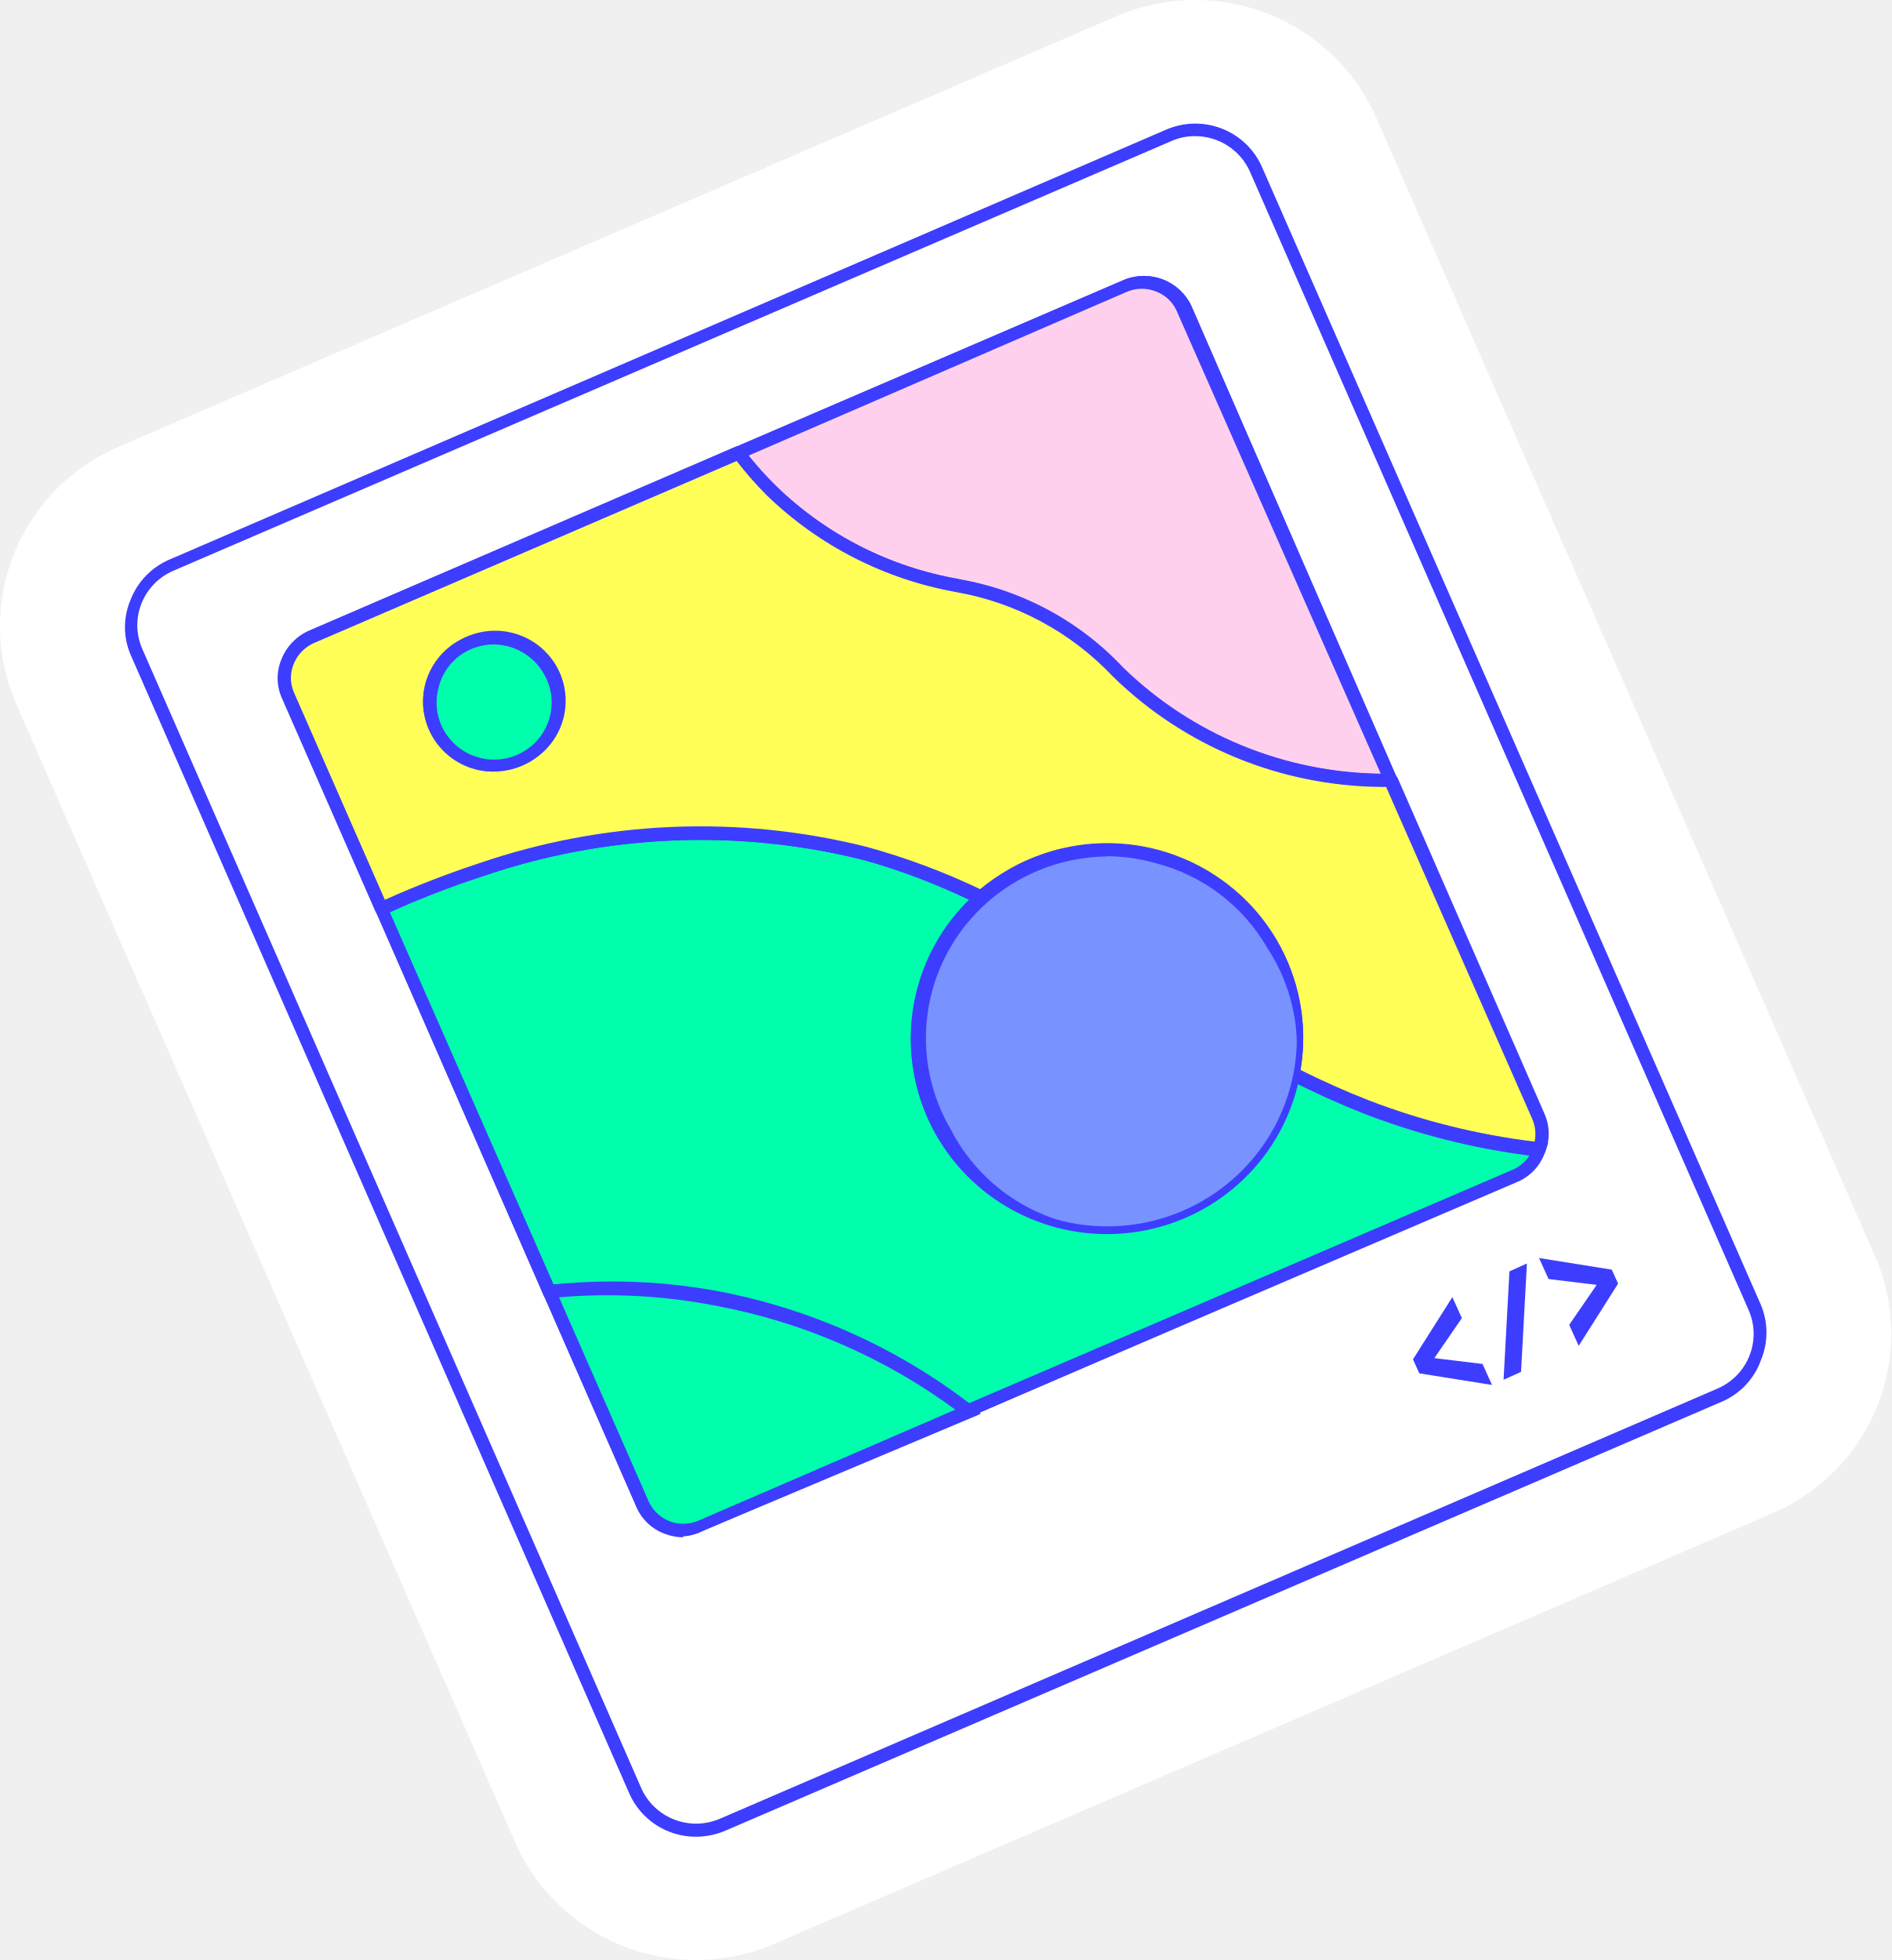
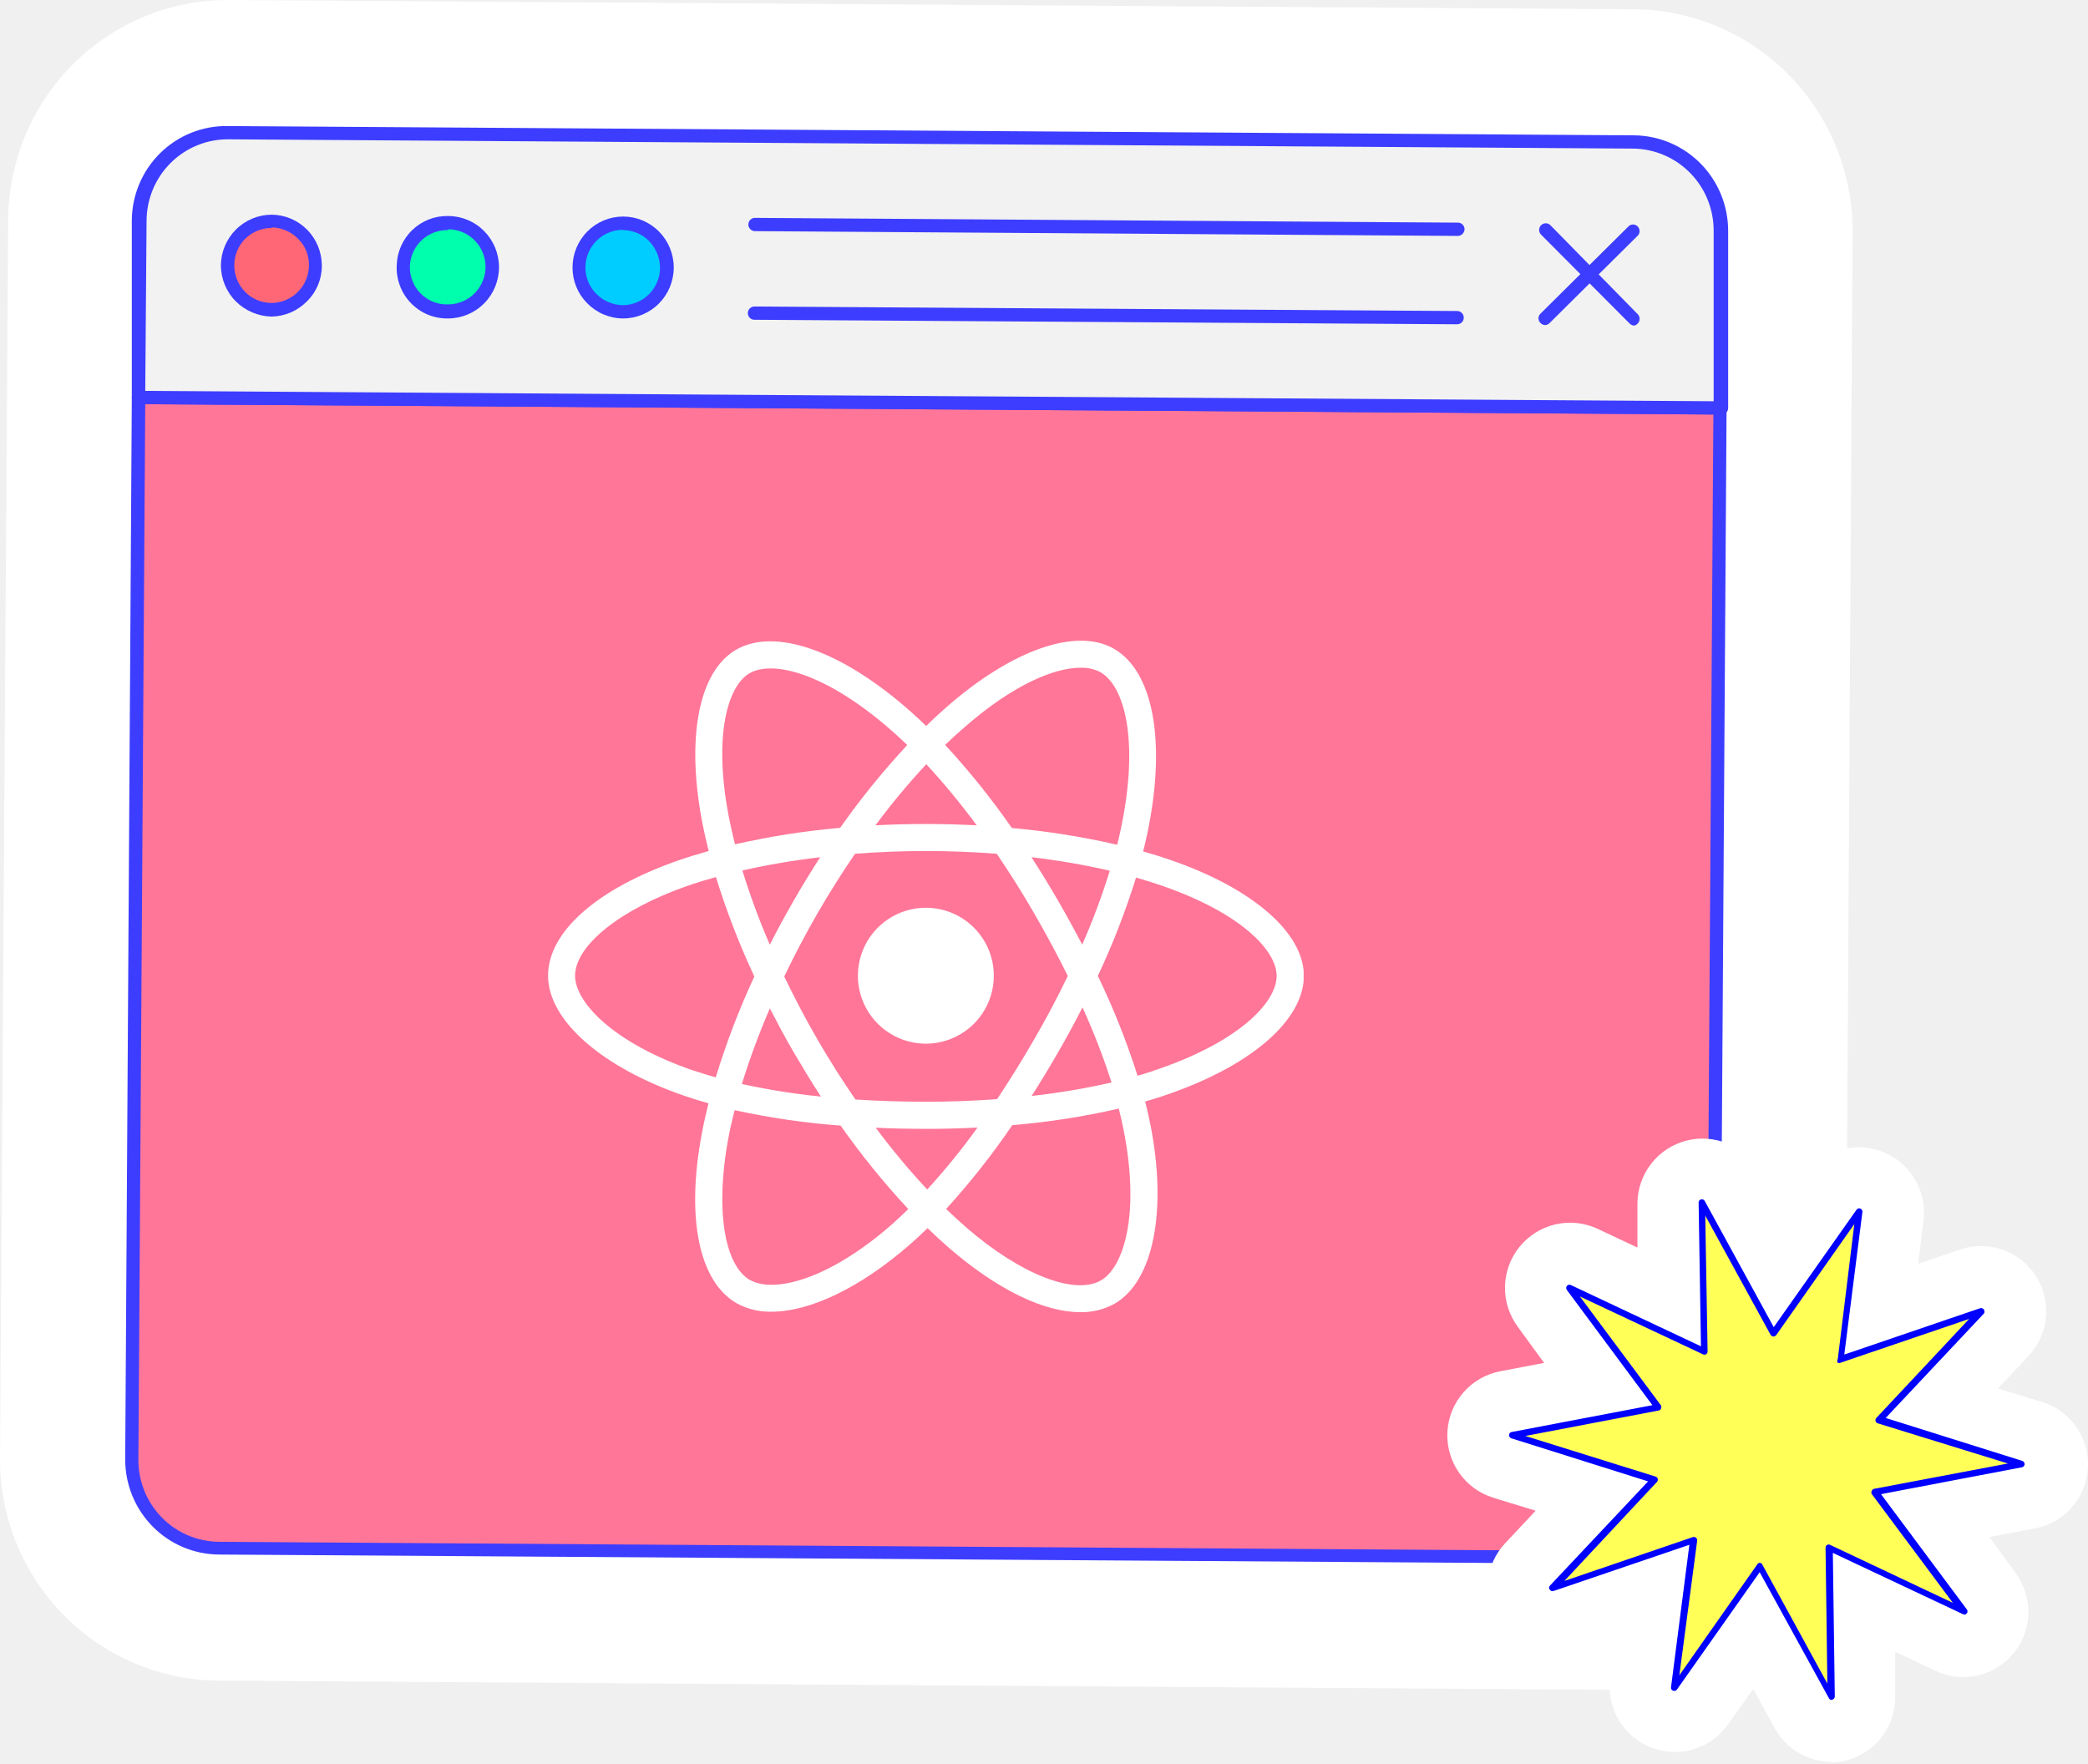
- <svg xmlns="http://www.w3.org/2000/svg" width="658" height="682" viewBox="0 0 658 682" fill="none">
-   <path d="M610.551 454.929L436.744 58.929C434.306 53.351 429.734 48.962 424.035 46.727C418.335 44.492 411.974 44.594 406.351 47.011L59.376 196.798C53.769 199.236 49.361 203.774 47.111 209.422C44.862 215.07 44.952 221.372 47.364 226.954L220.988 622.954C223.446 628.516 228.019 632.89 233.711 635.122C239.404 637.354 245.755 637.264 251.381 634.872L598.63 485.175C604.243 482.721 608.647 478.161 610.881 472.493C613.115 466.825 612.996 460.51 610.551 454.929ZM536.296 392.902C536.296 392.45 536.296 391.999 536.296 391.548C536.296 391.096 536.205 392.45 536.296 392.902ZM490.797 286.544L484.245 271.556L412.266 107.233L490.797 286.544ZM108.605 221.717L242.646 163.933L108.605 221.717C107.655 222.155 106.742 222.669 105.875 223.252C106.596 222.688 107.357 222.175 108.15 221.717H108.605ZM132.811 315.977L135.814 322.658L100.234 241.4L132.811 315.977ZM341.469 488.787L527.742 408.612C528.727 408.244 529.649 407.727 530.472 407.077C529.649 407.727 528.727 408.244 527.742 408.612L341.469 488.787ZM530.563 406.264C531.203 405.828 531.784 405.312 532.292 404.73C531.784 405.312 531.203 405.828 530.563 406.264ZM535.477 399.673C535.181 400.383 534.847 401.076 534.476 401.75C534.836 401.194 535.17 400.621 535.477 400.035V399.673ZM534.203 402.292C533.77 402.961 533.283 403.595 532.747 404.188C533.268 403.711 533.755 403.198 534.203 402.653V402.292ZM536.296 395.791C536.341 395.22 536.341 394.647 536.296 394.076C536.362 394.766 536.362 395.462 536.296 396.152V395.791ZM535.75 398.68C535.802 398.079 535.802 397.475 535.75 396.875C535.825 397.595 535.825 398.321 535.75 399.041V398.68Z" fill="white" />
-   <path d="M242.279 682C228.887 681.999 215.787 678.12 204.585 670.839C193.383 663.557 184.567 653.19 179.217 641.01L5.684 245.01C-1.568 228.451 -1.893 209.713 4.78 192.916C11.452 176.12 24.576 162.641 41.264 155.445L388.422 5.658C405.112 -1.546 424.002 -1.884 440.944 4.718C457.885 11.32 471.494 24.322 478.783 40.87L652.316 436.96C659.568 453.519 659.893 472.257 653.221 489.054C646.548 505.85 633.424 519.329 616.736 526.525L269.487 676.312C260.904 680.031 251.645 681.966 242.279 682V682ZM156.65 363.015L253.745 584.67L559.953 452.58L556.131 443.551C552.834 445.902 549.296 447.899 545.575 449.51V449.51L359.575 530.227C354.096 532.593 348.201 533.865 342.227 533.97C336.252 534.075 330.316 533.011 324.755 530.84C319.195 528.668 314.121 525.431 309.821 521.314C305.522 517.197 302.082 512.279 299.699 506.843C297.314 501.407 296.033 495.558 295.927 489.63C295.821 483.702 296.893 477.812 299.081 472.295C301.27 466.778 304.532 461.743 308.682 457.478C312.832 453.212 317.788 449.799 323.267 447.434L494.343 373.579C498.573 363.919 506.073 356.03 515.546 351.278L505.809 329.067C494.934 332.923 482.987 332.531 472.392 327.97C461.797 323.41 453.346 315.023 448.753 304.509L370.131 125.289C368.484 121.481 367.352 117.474 366.764 113.371L284.866 148.673C288.752 159.464 288.357 171.317 283.761 181.829C279.164 192.342 270.711 200.726 260.114 205.283L153.92 251.24L174.576 297.918L177.488 304.599C182.183 315.136 182.64 327.055 178.766 337.915C174.892 348.775 166.98 357.755 156.65 363.015V363.015Z" fill="white" />
-   <path d="M406.624 47.012L59.376 196.798C53.769 199.237 49.361 203.774 47.111 209.422C44.862 215.07 44.952 221.372 47.364 226.954L220.988 622.954C223.446 628.516 228.019 632.89 233.711 635.122C239.404 637.354 245.755 637.264 251.381 634.872L598.63 485.176C604.243 482.721 608.647 478.161 610.881 472.493C613.115 466.825 612.996 460.511 610.551 454.929L436.744 58.93C434.305 53.419 429.779 49.08 424.144 46.851C418.509 44.621 412.216 44.679 406.624 47.012V47.012ZM535.204 388.659C536.849 392.291 536.988 396.419 535.592 400.152C534.196 403.885 531.377 406.923 527.742 408.612L243.647 531.041C241.801 531.832 239.815 532.254 237.805 532.283C235.794 532.312 233.798 531.946 231.93 531.208C230.062 530.47 228.359 529.374 226.918 527.982C225.478 526.59 224.329 524.93 223.536 523.096L100.052 241.761C98.433 238.061 98.356 233.874 99.84 230.118C101.324 226.362 104.246 223.341 107.968 221.717L391.7 99.288C395.43 97.682 399.65 97.606 403.435 99.078C407.221 100.55 410.265 103.45 411.902 107.143L535.204 388.659Z" fill="white" />
-   <path d="M242.191 639.115C237.238 639.127 232.39 637.697 228.249 635C224.108 632.304 220.856 628.461 218.896 623.947L45.453 227.857C44.149 224.816 43.477 221.546 43.477 218.241C43.477 214.937 44.149 211.667 45.453 208.626C46.655 205.537 48.464 202.716 50.777 200.329C53.089 197.941 55.858 196.035 58.921 194.722L405.715 45.116C408.772 43.787 412.065 43.072 415.402 43.011C418.739 42.951 422.056 43.546 425.16 44.763C428.264 45.98 431.095 47.794 433.49 50.102C435.884 52.409 437.795 55.164 439.111 58.207L612.644 454.027C613.926 457.089 614.586 460.372 614.586 463.687C614.586 467.003 613.926 470.286 612.644 473.348C611.525 476.459 609.788 479.316 607.538 481.751C605.287 484.185 602.568 486.148 599.541 487.523L252.292 637.039C249.096 638.383 245.663 639.089 242.191 639.115ZM415.816 47.373C412.964 47.358 410.142 47.943 407.535 49.088V49.088L60.286 198.604C55.243 200.786 51.274 204.858 49.245 209.933C47.217 215.007 47.293 220.671 49.457 225.69L223.082 622.141C225.281 627.145 229.385 631.083 234.5 633.096C239.614 635.109 245.323 635.033 250.381 632.885L597.721 483.099C602.732 480.882 606.664 476.801 608.673 471.735C610.681 466.669 610.604 461.023 608.458 456.013L434.925 59.833C433.311 56.134 430.642 52.984 427.247 50.77C423.851 48.556 419.878 47.376 415.816 47.373ZM237.641 534.924C235.428 534.896 233.239 534.467 231.181 533.66C229.048 532.868 227.096 531.661 225.44 530.11C223.784 528.56 222.456 526.697 221.535 524.631L98.141 242.664C97.24 240.55 96.776 238.278 96.776 235.983C96.776 233.688 97.24 231.416 98.141 229.302C99.834 225.056 103.086 221.604 107.241 219.641L391.246 97.302C395.546 95.595 400.339 95.579 404.651 97.256C408.962 98.934 412.466 102.179 414.451 106.33L537.298 388.207C539.02 392.497 539.02 397.279 537.298 401.57C536.491 403.681 535.271 405.613 533.71 407.255C532.148 408.897 530.275 410.218 528.198 411.14L244.557 532.667C242.382 533.781 239.995 534.427 237.55 534.563L237.641 534.924ZM397.798 100.372C396.013 100.383 394.249 100.752 392.611 101.455L109.152 223.794C106.006 225.198 103.528 227.753 102.236 230.927C101.56 232.497 101.212 234.186 101.212 235.893C101.212 237.6 101.56 239.289 102.236 240.858L225.63 522.193C227.004 525.332 229.547 527.823 232.727 529.145C235.935 530.45 239.53 530.45 242.737 529.145L526.378 406.265C529.524 404.861 532.002 402.305 533.294 399.132C534.609 395.95 534.609 392.382 533.294 389.2V389.2L409.446 108.317C408.774 106.752 407.792 105.338 406.556 104.159C405.321 102.98 403.859 102.06 402.257 101.455C400.837 100.864 399.332 100.498 397.798 100.372V100.372Z" fill="#3D3DFF" />
-   <path d="M332.824 203.75C354.267 207.44 373.914 217.963 388.788 233.726C413.292 257.604 446.17 271.131 480.514 271.466H483.881L411.902 107.143C410.265 103.45 407.221 100.55 403.435 99.078C399.649 97.606 395.43 97.681 391.7 99.288L256.932 157.523C260.381 162.223 264.216 166.632 268.398 170.705C286.065 187.857 308.505 199.366 332.824 203.75V203.75Z" fill="#FFD0EE" />
-   <path d="M483.881 273.813H480.423C445.476 273.503 412.023 259.709 387.15 235.351C372.629 219.967 353.471 209.671 332.551 206.008V206.008C307.765 201.562 284.885 189.866 266.85 172.421C262.498 168.196 258.454 163.671 254.748 158.878C254.596 158.584 254.517 158.259 254.517 157.93C254.517 157.6 254.596 157.275 254.748 156.982C254.821 156.644 254.975 156.328 255.197 156.061C255.418 155.794 255.701 155.583 256.022 155.447L391.245 97.302C395.544 95.595 400.338 95.579 404.649 97.257C408.96 98.934 412.465 102.179 414.449 106.331L485.974 270.834C486.13 271.174 486.21 271.544 486.21 271.917C486.21 272.291 486.13 272.661 485.974 273.001C485.72 273.298 485.396 273.528 485.031 273.669C484.665 273.811 484.27 273.861 483.881 273.813V273.813ZM333.279 201.584C355.198 205.342 375.271 216.125 390.426 232.281C414.489 255.678 446.734 268.941 480.423 269.299L409.444 108.317C408.773 106.752 407.79 105.338 406.555 104.159C405.32 102.98 403.857 102.06 402.255 101.455C399.048 100.151 395.453 100.151 392.246 101.455L260.481 158.517C263.449 162.225 266.639 165.753 270.035 169.08C287.468 186.038 309.682 197.342 333.734 201.493L333.279 201.584Z" fill="#3D3DFF" />
-   <path d="M475.42 385.047C466.32 381.616 458.312 377.734 450.032 373.58C448.057 383.801 443.654 393.407 437.189 401.602C430.725 409.796 422.384 416.344 412.859 420.701C403.334 425.058 392.899 427.098 382.42 426.654C371.941 426.209 361.72 423.292 352.604 418.145C343.489 412.997 335.742 405.767 330.005 397.055C324.269 388.343 320.709 378.399 319.621 368.048C318.532 357.698 319.947 347.239 323.747 337.54C327.547 327.84 333.623 319.179 341.471 312.275C328.503 305.971 314.979 300.863 301.068 297.017C256.921 286.063 210.521 288.038 167.483 302.705C155.673 306.448 144.096 310.88 132.812 315.977L191.051 449.331C210.589 447.25 230.327 447.98 249.654 451.498C281.35 457.656 311.147 471.108 336.648 490.773L527.744 408.612C529.67 407.744 531.398 406.496 532.822 404.944C534.246 403.392 535.335 401.568 536.025 399.583C515.279 397.331 494.912 392.445 475.42 385.047V385.047Z" fill="#00FFAC" />
-   <path d="M336.645 493.392L335.644 492.579C310.38 473.121 280.862 459.822 249.469 453.756C230.219 450.115 210.532 449.323 191.048 451.408H189.41L129.897 315.165L131.899 314.172C143.277 308.973 154.944 304.421 166.843 300.538C210.248 285.661 257.088 283.684 301.611 294.85C315.666 298.742 329.34 303.879 342.469 310.199L345.563 311.734L343.015 313.991C335.413 320.648 329.523 329.009 325.834 338.38C322.144 347.75 320.763 357.859 321.804 367.866C322.846 377.873 326.279 387.489 331.82 395.914C337.361 404.339 344.849 411.33 353.661 416.305C362.474 421.281 372.356 424.097 382.486 424.521C392.616 424.944 402.702 422.962 411.904 418.739C421.107 414.516 429.161 408.175 435.396 400.242C441.631 392.309 445.868 383.014 447.754 373.129L448.3 370.24L451.029 371.594C460.129 376.109 468.137 379.72 476.236 382.88C495.374 390.355 515.41 395.332 535.84 397.687H538.661L537.66 400.396C536.919 402.597 535.728 404.623 534.162 406.348C532.597 408.072 530.689 409.458 528.56 410.418L336.645 493.392ZM213.07 445.901C225.496 445.901 237.895 447.05 250.106 449.332C281.797 455.381 311.622 468.708 337.191 488.245L526.376 406.987C528.728 405.955 530.721 404.26 532.109 402.111C512.382 399.568 493.04 394.656 474.507 387.485C467.136 384.596 459.674 381.255 451.575 377.282C449.14 387.506 444.341 397.026 437.557 405.092C430.773 413.157 422.191 419.546 412.49 423.753C402.789 427.96 392.234 429.87 381.66 429.332C371.086 428.794 360.784 425.822 351.567 420.652C342.351 415.482 334.473 408.255 328.557 399.543C322.641 390.831 318.849 380.873 317.481 370.456C316.113 360.039 317.206 349.449 320.674 339.524C324.143 329.598 329.891 320.61 337.464 313.269C325.491 307.517 313.038 302.805 300.246 299.184C256.551 288.295 210.606 290.271 168.026 304.872C156.998 308.447 146.182 312.637 135.63 317.422L192.595 446.894C199.42 446.262 206.245 445.901 213.07 445.901Z" fill="#3D3DFF" />
-   <path d="M249.744 451.408C230.382 447.911 210.613 447.211 191.05 449.332L223.445 523.096C224.238 524.93 225.387 526.59 226.828 527.982C228.268 529.374 229.971 530.47 231.839 531.208C233.707 531.946 235.704 532.312 237.714 532.283C239.725 532.254 241.71 531.832 243.556 531.041L336.647 490.773C311.181 471.089 281.416 457.606 249.744 451.408V451.408Z" fill="#00FFAC" />
-   <path d="M237.55 534.562C235.337 534.534 233.148 534.106 231.089 533.298C228.957 532.506 227.005 531.299 225.349 529.749C223.692 528.199 222.365 526.336 221.443 524.27L187.865 447.706H190.959C210.681 445.599 230.607 446.359 250.108 449.963C282.225 456.103 312.414 469.718 338.194 489.69L341.288 491.947L244.557 532.666C242.382 533.781 239.994 534.427 237.55 534.562V534.562ZM194.508 451.408L225.629 522.283C227.004 525.422 229.546 527.913 232.727 529.236C235.934 530.54 239.53 530.54 242.737 529.236L332.37 490.502C307.777 472.399 279.374 460.052 249.289 454.387C231.259 450.858 212.819 449.855 194.508 451.408V451.408Z" fill="#3D3DFF" />
-   <path d="M535.204 388.659L483.882 271.285H480.515C446.17 270.951 413.293 257.424 388.789 233.545C373.914 217.783 354.268 207.26 332.825 203.57C308.505 199.186 286.066 187.676 268.398 170.525C264.217 166.452 260.382 162.043 256.932 157.343L108.151 221.718C106.291 222.505 104.607 223.648 103.193 225.082C101.78 226.516 100.665 228.212 99.913 230.074C99.161 231.935 98.786 233.926 98.81 235.931C98.834 237.937 99.255 239.918 100.052 241.761L132.811 315.977C144.088 310.788 155.665 306.266 167.481 302.434C210.52 287.768 256.92 285.792 301.066 296.746C314.977 300.592 328.502 305.7 341.47 312.005C344.765 309.117 348.33 306.547 352.116 304.33C363.065 298.023 375.611 294.973 388.258 295.547C400.905 296.12 413.118 300.292 423.441 307.564C433.764 314.836 441.759 324.902 446.474 336.56C451.189 348.217 452.423 360.975 450.03 373.31C458.311 377.463 466.683 381.345 475.419 384.776C494.748 392.261 514.961 397.267 535.568 399.674C536.834 396.085 536.705 392.157 535.204 388.659ZM182.86 263.25C179.039 265.429 174.653 266.436 170.256 266.144C165.858 265.851 161.647 264.272 158.154 261.606C154.661 258.939 152.042 255.306 150.629 251.163C149.217 247.021 149.073 242.557 150.217 238.334C151.36 234.111 153.739 230.319 157.054 227.437C160.369 224.555 164.47 222.712 168.839 222.142C173.209 221.571 177.651 222.299 181.604 224.232C185.557 226.165 188.844 229.218 191.05 233.003C192.529 235.519 193.491 238.301 193.88 241.188C194.269 244.074 194.077 247.009 193.315 249.822C192.554 252.635 191.238 255.27 189.443 257.575C187.648 259.88 185.411 261.808 182.86 263.25V263.25Z" fill="#FFFF58" />
-   <path d="M535.57 402.202C514.742 399.819 494.312 394.781 474.783 387.214C466.684 383.964 458.312 380.262 449.212 375.747C448.778 375.497 448.432 375.12 448.221 374.668C448.009 374.216 447.943 373.71 448.029 373.219C450.597 360.22 448.982 346.748 443.414 334.708C437.846 322.668 428.606 312.669 416.999 306.122C405.392 299.576 392.005 296.813 378.73 298.225C365.455 299.637 352.962 305.152 343.018 313.991C342.637 314.232 342.195 314.36 341.744 314.36C341.292 314.36 340.85 314.232 340.47 313.991C327.547 307.845 314.084 302.888 300.249 299.184C256.554 288.295 210.609 290.271 168.028 304.872C156.303 308.672 144.816 313.164 133.631 318.325C133.363 318.46 133.067 318.53 132.767 318.53C132.466 318.53 132.17 318.46 131.902 318.325C131.608 318.25 131.337 318.104 131.115 317.899C130.892 317.694 130.725 317.437 130.628 317.151L97.96 242.664C97.059 240.55 96.595 238.278 96.595 235.983C96.595 233.688 97.059 231.416 97.96 229.302C99.653 225.056 102.905 221.604 107.06 219.641L255.842 155.447C256.314 155.26 256.835 155.229 257.327 155.359C257.819 155.489 258.255 155.773 258.572 156.169C262.014 160.737 265.785 165.052 269.855 169.08C287.288 186.038 309.502 197.342 333.554 201.493C355.473 205.252 375.546 216.035 390.701 232.191C414.787 255.662 447.12 268.934 480.88 269.208C482.882 269.208 485.43 269.208 486.249 270.653L537.571 388.026C539.257 392.168 539.257 396.796 537.571 400.938C537.38 401.304 537.093 401.615 536.742 401.837C536.39 402.059 535.986 402.184 535.57 402.202V402.202ZM452.488 372.317C460.86 376.47 468.595 379.901 476.239 382.88C494.798 390.013 514.177 394.835 533.932 397.236C534.48 394.596 534.194 391.853 533.113 389.381L482.245 273.813H480.425C445.478 273.503 412.025 259.708 387.152 235.351C372.631 219.967 353.473 209.671 332.553 206.007C307.767 201.562 284.887 189.865 266.852 172.421C263.073 168.651 259.547 164.64 256.297 160.412L109.153 223.794C106.007 225.198 103.529 227.753 102.237 230.927C101.561 232.496 101.213 234.186 101.213 235.892C101.213 237.599 101.561 239.289 102.237 240.858L133.904 313.088C144.624 308.282 155.589 304.032 166.754 300.358C210.16 285.48 257 283.503 301.523 294.669C315.102 298.398 328.319 303.324 341.016 309.386C344.113 306.815 347.432 304.519 350.934 302.524C366.586 293.512 385.205 291.036 402.696 295.642C420.187 300.247 435.119 311.556 444.207 327.083C452.2 340.741 455.129 356.742 452.488 372.317V372.317ZM171.759 268.486C169.61 268.483 167.47 268.21 165.39 267.674C160.706 266.426 156.5 263.831 153.3 260.216C150.1 256.601 148.05 252.127 147.408 247.358C146.766 242.589 147.56 237.738 149.691 233.417C151.822 229.095 155.195 225.495 159.384 223.072C165.012 219.946 171.654 219.141 177.875 220.832C184.096 222.522 189.398 226.573 192.635 232.108C195.873 237.643 196.786 244.22 195.179 250.418C193.572 256.616 189.572 261.938 184.044 265.236V265.236C180.308 267.37 176.071 268.491 171.759 268.486ZM171.759 224.245C168.242 224.268 164.792 225.202 161.75 226.954C159.499 228.269 157.534 230.017 155.972 232.094C154.41 234.172 153.28 236.537 152.65 239.053C151.747 242.223 151.654 245.567 152.378 248.782C153.102 251.998 154.62 254.984 156.797 257.472C158.974 259.96 161.74 261.872 164.847 263.035C167.954 264.199 171.303 264.577 174.594 264.136C177.885 263.695 181.013 262.449 183.698 260.51C186.383 258.571 188.539 256 189.973 253.028C191.407 250.057 192.073 246.778 191.912 243.487C191.75 240.196 190.767 236.997 189.049 234.177C187.274 231.163 184.737 228.662 181.689 226.92C178.64 225.178 175.186 224.256 171.668 224.245H171.759Z" fill="#3D3DFF" />
-   <path d="M442.293 328.437C437.95 320.995 432.173 314.476 425.29 309.25C418.408 304.024 410.555 300.195 402.18 297.982C393.806 295.768 385.074 295.214 376.483 296.349C367.892 297.485 359.612 300.289 352.113 304.601C348.327 306.818 344.762 309.388 341.467 312.276C332.12 320.493 325.315 331.173 321.844 343.075C318.373 354.977 318.378 367.613 321.858 379.512C325.339 391.412 332.151 402.087 341.505 410.297C350.858 418.507 362.368 423.914 374.696 425.89C387.024 427.866 399.665 426.33 411.148 421.46C422.631 416.59 432.485 408.587 439.565 398.38C446.645 388.173 450.659 376.182 451.142 363.8C451.625 351.419 448.556 339.156 442.293 328.437V328.437Z" fill="#7892FF" />
-   <path d="M385.333 428.927C371.47 428.968 357.924 424.819 346.496 417.033C335.068 409.247 326.301 398.193 321.361 385.342C316.422 372.491 315.543 358.452 318.843 345.093C322.143 331.734 329.464 319.689 339.834 310.56C343.278 307.603 346.995 304.973 350.935 302.705C366.587 293.693 385.206 291.217 402.697 295.822C420.188 300.428 435.12 311.737 444.208 327.263V327.263C450.215 337.55 453.387 349.224 453.404 361.112C453.422 373 450.285 384.683 444.309 394.987C438.332 405.291 429.727 413.852 419.359 419.81C408.99 425.767 397.223 428.912 385.242 428.927H385.333ZM385.333 298.01C374.186 298.099 363.258 301.089 353.64 306.68C344.022 312.272 336.052 320.27 330.526 329.875C324.999 339.48 322.11 350.356 322.146 361.416C322.183 372.476 325.144 383.333 330.734 392.902C334.652 400.564 340.104 407.352 346.756 412.853C353.408 418.354 361.12 422.451 369.422 424.894C377.724 427.338 386.441 428.076 395.04 427.064C403.639 426.052 411.94 423.312 419.435 419.009C426.93 414.707 433.463 408.933 438.634 402.042C443.804 395.15 447.504 387.284 449.508 378.926C451.511 370.567 451.776 361.891 450.286 353.427C448.796 344.964 445.582 336.891 440.841 329.701V329.701C436.681 322.508 431.118 316.209 424.478 311.171C417.838 306.133 410.254 302.457 402.167 300.358C396.632 298.786 390.908 297.966 385.151 297.92L385.333 298.01Z" fill="#3D3DFF" />
-   <path d="M171.665 266.229C183.978 266.229 193.959 256.326 193.959 244.109C193.959 231.892 183.978 221.989 171.665 221.989C159.352 221.989 149.37 231.892 149.37 244.109C149.37 256.326 159.352 266.229 171.665 266.229Z" fill="#00FFAC" />
-   <path d="M171.759 268.486C169.609 268.483 167.469 268.21 165.389 267.673C160.705 266.426 156.499 263.831 153.299 260.216C150.099 256.601 148.049 252.127 147.407 247.358C146.765 242.589 147.559 237.738 149.691 233.417C151.822 229.095 155.194 225.495 159.383 223.072C162.636 221.089 166.309 219.885 170.112 219.557C173.915 219.228 177.743 219.783 181.292 221.178C184.842 222.573 188.014 224.769 190.559 227.593C193.104 230.416 194.95 233.789 195.952 237.444C196.954 241.099 197.084 244.935 196.331 248.649C195.579 252.362 193.964 255.85 191.616 258.837C189.268 261.823 186.251 264.226 182.804 265.853C179.357 267.481 175.575 268.29 171.759 268.215V268.486ZM171.759 224.245C168.241 224.268 164.791 225.202 161.749 226.954C159.498 228.269 157.534 230.017 155.971 232.094C154.409 234.171 153.279 236.537 152.649 239.052C151.746 242.223 151.653 245.567 152.377 248.782C153.101 251.997 154.62 254.984 156.796 257.472C158.973 259.96 161.739 261.872 164.846 263.035C167.953 264.198 171.302 264.577 174.593 264.136C177.884 263.695 181.013 262.449 183.697 260.51C186.382 258.571 188.538 256 189.972 253.028C191.406 250.056 192.072 246.777 191.911 243.487C191.75 240.196 190.766 236.997 189.048 234.177C187.273 231.163 184.736 228.662 181.688 226.92C178.639 225.178 175.185 224.256 171.668 224.245H171.759Z" fill="#3D3DFF" />
-   <path d="M519.102 481.91L515.804 474.602L499.044 472.57L508.608 458.657L505.31 451.349L491.604 472.995L493.803 477.867L519.102 481.91Z" fill="#3D3DFF" />
-   <path d="M523.12 480.096L529.198 477.354L531.243 439.645L525.166 442.388L523.12 480.096Z" fill="#3D3DFF" />
-   <path d="M549.257 468.301L562.963 446.655L560.764 441.783L535.465 437.74L538.763 445.048L555.523 447.08L545.959 460.993L549.257 468.301Z" fill="#3D3DFF" />
+ <svg xmlns="http://www.w3.org/2000/svg" width="541" height="457" viewBox="0 0 541 457" fill="none">
+   <path d="M421.195 437.833H420.785L56.551 435.427C41.527 435.318 27.154 429.238 16.562 418.511C5.971 407.784 0.018 393.279 0 378.154L2.117 56.929C2.208 41.799 8.241 27.32 18.901 16.653C29.561 5.987 43.98 -0 59.01 9.30654e-09L59.419 9.30655e-09L423.449 2.406C438.538 2.534 452.962 8.676 463.562 19.488C474.161 30.301 480.072 44.901 479.999 60.092L478.087 380.904C477.979 396.028 471.939 410.497 461.284 421.16C450.628 431.823 436.219 437.815 421.195 437.833V437.833ZM68.298 366.74L409.789 369.009L411.77 71.093L70.347 68.755L68.298 366.74Z" fill="white" />
+   <path d="M35.927 103.133L34.151 378.153C34.133 381.16 34.703 384.141 35.83 386.926C36.956 389.71 38.616 392.245 40.715 394.383C42.815 396.522 45.312 398.224 48.064 399.391C50.817 400.558 53.771 401.168 56.758 401.186L420.991 403.593C423.993 403.611 426.968 403.033 429.747 401.891C432.526 400.749 435.054 399.067 437.186 396.94C439.318 394.813 441.012 392.283 442.171 389.496C443.33 386.709 443.931 383.719 443.94 380.697L445.715 105.677L35.927 103.133Z" fill="#FF7698" />
+   <path d="M421.194 405.175L56.755 402.768C50.294 402.732 44.11 400.123 39.554 395.51C34.998 390.898 32.441 384.658 32.441 378.154L34.149 103.133C34.149 102.677 34.328 102.24 34.649 101.918C34.969 101.595 35.403 101.414 35.856 101.414L445.645 104.096C446.098 104.096 446.532 104.277 446.852 104.599C447.172 104.921 447.352 105.359 447.352 105.814L445.577 380.835C445.487 387.298 442.883 393.468 438.324 398.019C433.765 402.57 427.615 405.139 421.194 405.175ZM37.632 104.714L35.856 378.154C35.838 380.935 36.364 383.692 37.405 386.268C38.446 388.845 39.98 391.189 41.921 393.168C43.861 395.148 46.17 396.723 48.716 397.803C51.261 398.884 53.993 399.45 56.755 399.468L421.058 401.874C426.613 401.875 431.943 399.662 435.884 395.721C439.825 391.779 442.057 386.428 442.093 380.835L443.937 107.396L37.632 104.714Z" fill="#3D3DFF" />
+   <path d="M446.056 59.886C446.083 56.873 445.519 53.885 444.397 51.093C443.274 48.3 441.616 45.758 439.515 43.611C437.415 41.465 434.915 39.758 432.158 38.586C429.401 37.414 426.442 36.802 423.449 36.784L59.147 34.378C56.16 34.359 53.199 34.934 50.433 36.068C47.667 37.202 45.149 38.873 43.025 40.986C40.9 43.099 39.21 45.613 38.05 48.384C36.891 51.155 36.285 54.129 36.267 57.136L36.267 102.995L446.056 105.677L446.056 59.886Z" fill="#F2F2F2" />
+   <path d="M445.715 107.396L35.926 104.714C35.484 104.733 35.052 104.579 34.721 104.284C34.39 103.989 34.185 103.577 34.15 103.133L34.15 57.273C34.15 54.006 34.796 50.771 36.05 47.757C37.304 44.744 39.142 42.012 41.456 39.721C43.77 37.429 46.514 35.625 49.528 34.413C52.542 33.2 55.766 32.604 59.011 32.659V32.659L423.45 35.065C429.935 35.138 436.129 37.787 440.683 42.436C445.237 47.085 447.782 53.357 447.764 59.886L447.764 105.677C447.769 105.935 447.717 106.19 447.61 106.425C447.504 106.659 447.347 106.867 447.15 107.032C446.953 107.197 446.722 107.316 446.474 107.378C446.225 107.441 445.966 107.447 445.715 107.396V107.396ZM37.634 101.276L444.007 103.958L444.007 59.817C444.027 54.264 441.887 48.925 438.045 44.941C434.202 40.958 428.963 38.647 423.45 38.503L59.148 36.096C56.385 36.078 53.646 36.608 51.087 37.656C48.528 38.703 46.199 40.248 44.233 42.202C42.267 44.155 40.702 46.48 39.629 49.042C38.555 51.604 37.993 54.355 37.975 57.136L37.634 101.276Z" fill="#3D3DFF" />
+   <path d="M70.346 80.306C76.645 80.306 81.752 75.166 81.752 68.824C81.752 62.483 76.645 57.342 70.346 57.342C64.047 57.342 58.94 62.483 58.94 68.824C58.94 75.166 64.047 80.306 70.346 80.306Z" fill="#FF6777" />
+   <path d="M70.344 82.025C66.889 81.94 63.594 80.54 61.124 78.106C58.648 75.631 57.248 72.268 57.231 68.755C57.267 65.272 58.662 61.942 61.115 59.485C63.569 57.028 66.883 55.641 70.344 55.623C73.798 55.641 77.106 57.031 79.549 59.489C81.991 61.948 83.371 65.278 83.389 68.755V68.755C83.404 70.498 83.066 72.226 82.397 73.833C81.728 75.441 80.741 76.894 79.496 78.106C77.071 80.565 73.786 81.972 70.344 82.025ZM70.344 59.061C67.789 59.065 65.337 60.077 63.514 61.88C61.712 63.708 60.702 66.18 60.702 68.755C60.702 71.331 61.712 73.802 63.514 75.631C64.409 76.537 65.473 77.257 66.645 77.747C67.818 78.238 69.075 78.491 70.344 78.491C71.614 78.491 72.871 78.238 74.043 77.747C75.215 77.257 76.279 76.537 77.174 75.631C78.082 74.734 78.804 73.665 79.296 72.484C79.789 71.303 80.043 70.036 80.043 68.755C80.076 67.476 79.844 66.204 79.362 65.021C78.879 63.837 78.158 62.767 77.242 61.88C75.442 60.026 72.987 58.964 70.412 58.923L70.344 59.061Z" fill="#3D3DFF" />
+   <path d="M115.836 80.581C122.136 80.581 127.242 75.441 127.242 69.099C127.242 62.758 122.136 57.617 115.836 57.617C109.537 57.617 104.43 62.758 104.43 69.099C104.43 75.441 109.537 80.581 115.836 80.581Z" fill="#00FFAC" />
+   <path d="M116.108 82.506C114.319 82.546 112.541 82.215 110.885 81.533C109.229 80.852 107.729 79.835 106.48 78.545C105.231 77.255 104.259 75.721 103.624 74.036C102.989 72.352 102.705 70.555 102.79 68.755C102.879 65.284 104.331 61.99 106.827 59.593C109.323 57.197 112.66 55.893 116.108 55.967V55.967C119.604 55.967 122.957 57.365 125.429 59.853C127.901 62.342 129.29 65.717 129.29 69.237C129.29 72.756 127.901 76.131 125.429 78.62C122.957 81.108 119.604 82.506 116.108 82.506ZM116.108 59.611C113.604 59.553 111.174 60.472 109.328 62.176C107.482 63.881 106.363 66.239 106.205 68.755C106.138 70.089 106.347 71.422 106.819 72.669C107.291 73.917 108.016 75.052 108.947 76.003C109.878 76.953 110.996 77.698 112.229 78.191C113.462 78.683 114.783 78.912 116.108 78.862V78.862C118.668 78.862 121.125 77.843 122.942 76.027C124.759 74.211 125.788 71.745 125.806 69.168V69.168C125.806 67.886 125.556 66.616 125.068 65.432C124.581 64.247 123.866 63.171 122.966 62.264C122.065 61.358 120.996 60.638 119.819 60.148C118.643 59.657 117.382 59.405 116.108 59.405L116.108 59.611Z" fill="#3D3DFF" />
+   <path d="M161.388 80.925C167.687 80.925 172.794 75.784 172.794 69.443C172.794 63.101 167.687 57.961 161.388 57.961C155.089 57.961 149.982 63.101 149.982 69.443C149.982 75.784 155.089 80.925 161.388 80.925Z" fill="#00CDFF" />
+   <path d="M161.387 82.506C159.654 82.493 157.94 82.133 156.346 81.448C154.752 80.764 153.308 79.768 152.098 78.519C150.893 77.299 149.94 75.85 149.295 74.257C148.651 72.663 148.327 70.957 148.342 69.237C148.36 65.747 149.75 62.407 152.207 59.946C154.664 57.486 157.989 56.104 161.455 56.104V56.104C164.933 56.104 168.268 57.495 170.728 59.971C173.187 62.446 174.568 65.804 174.568 69.305C174.568 72.806 173.187 76.164 170.728 78.64C168.268 81.115 164.933 82.506 161.455 82.506L161.387 82.506ZM161.387 59.542C158.827 59.542 156.37 60.561 154.553 62.377C152.736 64.193 151.707 66.659 151.689 69.237C151.676 70.513 151.917 71.779 152.398 72.96C152.879 74.14 153.59 75.212 154.489 76.112C156.298 77.953 158.747 79.013 161.319 79.069V79.069C163.879 79.069 166.336 78.049 168.152 76.233C169.969 74.417 170.999 71.951 171.017 69.374V69.374C170.992 66.806 169.989 64.345 168.217 62.498C167.326 61.584 166.264 60.858 165.091 60.362C163.918 59.866 162.659 59.611 161.387 59.611V59.542Z" fill="#3D3DFF" />
+   <path d="M423.45 84.363C422.986 84.342 422.547 84.145 422.221 83.813L399.273 60.78C398.956 60.451 398.781 60.01 398.788 59.552C398.794 59.094 398.981 58.658 399.307 58.339C399.633 58.02 400.071 57.844 400.526 57.85C400.981 57.857 401.414 58.045 401.731 58.373L424.338 81.406C424.651 81.728 424.826 82.159 424.826 82.609C424.826 83.059 424.651 83.491 424.338 83.813C424.101 84.078 423.793 84.269 423.45 84.363V84.363Z" fill="#3D3DFF" />
+   <path d="M400.365 84.225C400.133 84.222 399.905 84.172 399.694 84.077C399.483 83.983 399.292 83.846 399.135 83.675C398.972 83.521 398.842 83.334 398.753 83.127C398.664 82.921 398.618 82.697 398.618 82.472C398.618 82.246 398.664 82.023 398.753 81.816C398.842 81.609 398.972 81.423 399.135 81.269L422.083 58.511C422.412 58.263 422.819 58.142 423.229 58.171C423.639 58.201 424.025 58.378 424.315 58.67C424.606 58.963 424.782 59.351 424.811 59.764C424.84 60.177 424.72 60.586 424.474 60.917L401.526 83.675C401.224 84.004 400.808 84.201 400.365 84.225V84.225Z" fill="#3D3DFF" />
+   <path d="M377.759 61.124L195.608 59.886C195.155 59.886 194.721 59.705 194.4 59.383C194.08 59.06 193.9 58.623 193.9 58.167C193.9 57.711 194.08 57.274 194.4 56.952C194.721 56.629 195.155 56.448 195.608 56.448L377.759 57.686C378.212 57.686 378.646 57.867 378.966 58.189C379.287 58.512 379.466 58.949 379.466 59.405C379.45 59.855 379.264 60.282 378.948 60.601C378.631 60.92 378.206 61.107 377.759 61.124V61.124Z" fill="#3D3DFF" />
+   <path d="M377.554 84.019L195.471 82.85C195.018 82.85 194.584 82.669 194.263 82.346C193.943 82.024 193.763 81.587 193.763 81.131C193.763 80.675 193.943 80.238 194.263 79.916C194.584 79.593 195.018 79.412 195.471 79.412L377.622 80.581C378.063 80.599 378.48 80.788 378.785 81.108C379.091 81.428 379.261 81.856 379.261 82.3C379.261 82.756 379.081 83.193 378.761 83.515C378.441 83.838 378.006 84.019 377.554 84.019Z" fill="#3D3DFF" />
+   <path d="M523.732 379.315L485.885 386.55L508.924 417.483L474.079 400.986L474.619 439.627L456.066 405.752L433.871 437.294L438.728 398.991L402.264 411.432L428.642 383.305L391.841 371.844L429.688 364.643L406.649 333.71L441.494 350.174L440.954 311.567L459.473 345.441L481.702 313.866L476.845 352.169L513.309 339.762L486.931 367.889L523.732 379.315Z" fill="white" />
+   <path d="M474.618 456.496C471.593 456.502 468.623 455.692 466.017 454.152C463.412 452.611 461.268 450.397 459.81 447.74L454.278 437.598L447.532 447.03C445.334 450.031 442.21 452.22 438.643 453.259C435.077 454.298 431.268 454.128 427.808 452.775C424.348 451.423 421.43 448.964 419.508 445.779C417.585 442.595 416.764 438.864 417.173 435.164L418.624 423.704L407.695 427.423C404.131 428.635 400.266 428.619 396.713 427.376C393.16 426.133 390.124 423.735 388.088 420.563C386.051 417.391 385.132 413.628 385.476 409.872C385.82 406.116 387.408 402.584 389.986 399.836L397.879 391.418L386.882 388.038C383.284 386.922 380.162 384.632 378.014 381.532C375.865 378.432 374.814 374.7 375.027 370.931C375.241 367.162 376.706 363.574 379.191 360.737C381.676 357.9 385.037 355.979 388.738 355.279L400.071 353.115L393.325 343.852C391.07 340.846 389.88 337.173 389.942 333.413C390.004 329.653 391.316 326.021 393.67 323.092C396.023 320.163 399.284 318.104 402.936 317.241C406.588 316.378 410.423 316.761 413.834 318.328L424.257 323.23V311.702C424.301 307.998 425.558 304.412 427.834 301.493C430.11 298.575 433.279 296.487 436.854 295.55C440.43 294.613 444.213 294.879 447.623 296.306C451.033 297.734 453.881 300.245 455.729 303.453L461.294 313.595L468.041 304.163C470.24 301.158 473.367 298.966 476.938 297.927C480.508 296.888 484.321 297.061 487.784 298.418C491.246 299.775 494.164 302.241 496.084 305.432C498.004 308.623 498.818 312.36 498.399 316.063L496.982 327.456L507.878 323.737C511.441 322.524 515.307 322.541 518.86 323.784C522.413 325.027 525.449 327.425 527.485 330.597C529.521 333.769 530.44 337.532 530.096 341.288C529.752 345.043 528.165 348.576 525.587 351.323L517.694 359.741L528.724 363.122C532.423 364.171 535.654 366.454 537.882 369.595C540.109 372.736 541.199 376.545 540.97 380.391C540.742 384.238 539.209 387.89 536.626 390.744C534.043 393.598 530.565 395.482 526.767 396.084L515.434 398.213L522.18 407.477C524.443 410.498 525.631 414.192 525.554 417.969C525.477 421.746 524.14 425.389 521.756 428.315C519.372 431.241 516.078 433.283 512.401 434.114C508.724 434.945 504.875 434.517 501.469 432.899L491.046 427.963V439.525C491.072 441.762 490.656 443.982 489.82 446.056C488.985 448.131 487.747 450.018 486.178 451.609C484.609 453.2 482.741 454.464 480.681 455.326C478.622 456.188 476.412 456.632 474.18 456.632L474.618 456.496ZM456.066 388.883H457.044C458.56 388.958 460.058 389.243 461.497 389.728C462.495 388.611 463.628 387.623 464.87 386.787C466.16 385.961 467.556 385.313 469.019 384.86C469.178 383.331 469.541 381.83 470.098 380.397C470.654 378.978 471.391 377.637 472.291 376.408C471.52 375.089 470.941 373.666 470.57 372.182C470.179 370.705 469.986 369.181 469.997 367.652C468.594 367.041 467.278 366.245 466.084 365.286C464.905 364.312 463.871 363.173 463.015 361.905C461.523 362.249 459.989 362.374 458.461 362.277C456.943 362.193 455.444 361.898 454.008 361.398C453.017 362.532 451.883 363.532 450.635 364.373C449.344 365.198 447.949 365.846 446.486 366.3C446.335 367.816 445.983 369.305 445.44 370.729C444.882 372.153 444.133 373.495 443.214 374.718C443.984 376.042 444.574 377.463 444.968 378.944C445.366 380.42 445.547 381.945 445.508 383.474C446.92 384.082 448.238 384.89 449.421 385.874C450.621 386.873 451.676 388.033 452.558 389.322C453.665 389.059 454.794 388.9 455.931 388.849L456.066 388.883Z" fill="white" />
+   <path d="M523.732 379.315L485.885 386.55L508.924 417.483L474.079 400.986L474.619 439.627L456.066 405.752L433.871 437.294L438.728 398.991L402.264 411.432L428.642 383.305L391.841 371.844L429.688 364.643L406.649 333.71L441.494 350.174L440.954 311.567L459.473 345.441L481.702 313.866L476.845 352.169L513.309 339.762L486.931 367.889L523.732 379.315Z" fill="#FFFF58" />
+   <path d="M474.618 440.438C474.465 440.447 474.313 440.409 474.181 440.331C474.049 440.253 473.943 440.137 473.876 439.999L455.931 407.341L434.478 437.767C434.364 437.92 434.202 438.03 434.019 438.079C433.835 438.128 433.64 438.114 433.466 438.038C433.294 437.971 433.151 437.847 433.059 437.687C432.967 437.528 432.932 437.341 432.96 437.159L437.716 400.242L402.534 412.209C402.357 412.276 402.162 412.279 401.984 412.218C401.805 412.156 401.654 412.033 401.556 411.871C401.435 411.73 401.368 411.55 401.368 411.364C401.368 411.178 401.435 410.998 401.556 410.857L427.023 383.812L391.605 372.656C391.43 372.604 391.276 372.498 391.166 372.351C391.057 372.205 390.998 372.027 390.998 371.844C390.998 371.661 391.057 371.483 391.166 371.337C391.276 371.191 391.43 371.084 391.605 371.033L428.136 364.069L405.974 334.217C405.862 334.066 405.802 333.882 405.802 333.693C405.802 333.504 405.862 333.321 405.974 333.169C406.093 333.022 406.256 332.919 406.44 332.876C406.623 332.833 406.816 332.853 406.986 332.933L440.718 348.822L440.111 311.567C440.107 311.378 440.168 311.193 440.285 311.045C440.402 310.897 440.567 310.795 440.752 310.755C440.932 310.709 441.122 310.724 441.293 310.797C441.464 310.871 441.605 310.999 441.696 311.161L459.574 343.852L481.027 313.426C481.134 313.275 481.288 313.163 481.465 313.108C481.642 313.053 481.832 313.058 482.005 313.122C482.186 313.189 482.338 313.317 482.436 313.483C482.534 313.649 482.573 313.844 482.545 314.035L477.856 350.952L513.039 338.95C513.216 338.89 513.408 338.89 513.585 338.951C513.763 339.012 513.914 339.131 514.017 339.288C514.129 339.44 514.19 339.624 514.19 339.812C514.19 340.001 514.129 340.185 514.017 340.336L488.583 367.382L523.968 378.504C524.148 378.568 524.304 378.687 524.413 378.845C524.522 379.003 524.579 379.191 524.575 379.383C524.562 379.574 524.485 379.755 524.356 379.896C524.227 380.037 524.055 380.13 523.866 380.161L487.369 387.125L509.598 416.976C509.719 417.117 509.786 417.297 509.786 417.483C509.786 417.669 509.719 417.849 509.598 417.99C509.49 418.14 509.332 418.246 509.152 418.289C508.973 418.333 508.784 418.311 508.62 418.227L474.888 402.338L475.394 439.525C475.394 439.717 475.331 439.903 475.215 440.056C475.1 440.208 474.937 440.319 474.753 440.371L474.618 440.438ZM455.931 404.907C456.073 404.912 456.211 404.955 456.33 405.032C456.449 405.11 456.544 405.219 456.606 405.347L473.471 436.212L472.999 401.019C472.995 400.871 473.031 400.724 473.102 400.593C473.173 400.462 473.277 400.353 473.404 400.276C473.528 400.208 473.667 400.172 473.809 400.172C473.95 400.172 474.089 400.208 474.213 400.276L505.989 415.286L484.974 387.091C484.899 386.969 484.86 386.829 484.86 386.685C484.86 386.542 484.899 386.402 484.974 386.28C485.024 386.147 485.105 386.029 485.211 385.935C485.317 385.84 485.444 385.773 485.581 385.739L520.257 379.18L486.526 368.768C486.384 368.728 486.255 368.651 486.154 368.543C486.053 368.436 485.983 368.303 485.952 368.159C485.916 368.023 485.915 367.88 485.95 367.744C485.986 367.607 486.056 367.483 486.154 367.382L510.205 341.722L476.946 353.048C476.821 353.113 476.682 353.147 476.541 353.147C476.4 353.147 476.261 353.113 476.136 353.048C476.054 352.908 476.013 352.748 476.019 352.586C476.025 352.424 476.078 352.268 476.17 352.135L480.454 317.145L460.215 345.914C460.128 346.029 460.015 346.122 459.887 346.186C459.758 346.251 459.617 346.285 459.473 346.286C459.33 346.268 459.194 346.219 459.071 346.143C458.949 346.067 458.845 345.966 458.764 345.847L441.831 314.947L442.438 350.174C442.436 350.317 442.398 350.457 442.327 350.581C442.256 350.705 442.155 350.81 442.034 350.884C441.909 350.949 441.77 350.983 441.629 350.983C441.488 350.983 441.349 350.949 441.224 350.884L409.348 335.908L430.362 364.136C430.427 364.262 430.461 364.401 430.461 364.542C430.461 364.683 430.427 364.822 430.362 364.948C430.313 365.083 430.227 365.203 430.114 365.292C430.001 365.382 429.865 365.438 429.721 365.455L395.214 372.047L428.946 382.561C429.083 382.598 429.209 382.67 429.309 382.771C429.41 382.872 429.482 382.998 429.519 383.136C429.555 383.277 429.556 383.425 429.52 383.567C429.485 383.709 429.415 383.839 429.317 383.947L405.334 409.606L438.627 398.247C438.765 398.207 438.911 398.201 439.053 398.23C439.194 398.26 439.326 398.324 439.436 398.416C439.547 398.503 439.633 398.617 439.686 398.748C439.74 398.878 439.758 399.02 439.74 399.16L435.119 434.049L455.358 405.245C455.497 405.061 455.703 404.94 455.931 404.907V404.907Z" fill="#0000FF" />
+   <g clip-path="url(#clip0)">
+     <path d="M239.89 235.19C236.407 235.19 233.002 236.223 230.106 238.158C227.21 240.093 224.953 242.843 223.621 246.061C222.288 249.279 221.939 252.82 222.618 256.236C223.298 259.652 224.975 262.79 227.438 265.252C229.901 267.715 233.038 269.392 236.454 270.072C239.871 270.751 243.411 270.403 246.629 269.07C249.847 267.737 252.597 265.48 254.532 262.584C256.467 259.688 257.5 256.283 257.5 252.8C257.5 248.13 255.645 243.651 252.342 240.348C249.04 237.046 244.561 235.19 239.89 235.19Z" fill="white" />
+     <path d="M303.19 222.78C300.943 222.007 298.61 221.28 296.19 220.6C296.61 218.92 297 217.26 297.34 215.6C302.19 192.2 298.85 174 288.64 168.1C278.96 162.52 262.38 168.25 245.36 183.1C243.57 184.66 241.77 186.32 239.98 188.1C238.73 186.89 237.48 185.72 236.24 184.62C218.35 168.65 200.89 162.45 190.7 168.35C181 174 177.71 191.18 182 213.32C182.46 215.66 183 218.05 183.62 220.49C180.88 221.25 178.23 222.07 175.69 222.95C154.61 230.31 142 241.47 142 252.8C142 264.38 156 276.65 177.58 284C179.49 284.66 181.48 285.27 183.58 285.85C182.92 288.46 182.34 291.03 181.87 293.53C177.7 315.53 181.07 332.01 190.87 337.67C193.626 339.176 196.73 339.928 199.87 339.85C209.87 339.85 222.87 333.67 235.74 322.45C237.26 321.117 238.79 319.7 240.33 318.2C242.26 320.07 244.19 321.85 246.11 323.51C258.6 334.25 270.56 339.97 279.91 339.97C283.031 340.035 286.113 339.268 288.84 337.75C298.84 331.94 302.49 313.75 298.06 291.31C297.68 289.38 297.22 287.41 296.71 285.39C298.18 284.97 299.62 284.53 301.01 284.07C323.73 276.55 337.84 264.55 337.84 252.77C337.77 241.62 324.52 230.12 303.19 222.78ZM250 188.34C262.54 177.38 273.16 173 280 173C281.793 172.94 283.571 173.347 285.16 174.18C291.22 177.68 295.23 191.42 290.52 214.25C290.21 215.76 289.85 217.3 289.46 218.87C280.474 216.798 271.356 215.347 262.17 214.53C256.913 206.961 251.135 199.767 244.88 193C246.57 191.37 248.27 189.81 250 188.34ZM268 269.21C264.827 274.703 261.61 279.893 258.35 284.78C252.35 285.22 246.18 285.45 239.87 285.45C233.56 285.45 227.48 285.25 221.64 284.87C218.2 279.87 214.87 274.63 211.76 269.25C208.65 263.87 205.8 258.43 203.2 253C205.81 247.55 208.67 242.09 211.75 236.74C214.86 231.36 218.14 226.16 221.53 221.21C227.53 220.74 233.71 220.49 239.89 220.49C246.07 220.49 252.27 220.74 258.26 221.2C261.6 226.11 264.87 231.29 267.99 236.7C271.11 242.11 274.07 247.59 276.67 252.86C274.06 258.27 271.17 263.75 268 269.21ZM280.47 261C283.359 267.333 285.874 273.831 288 280.46C281.173 282.02 274.261 283.185 267.3 283.95C269.6 280.35 271.873 276.603 274.12 272.71C276.367 268.817 278.483 264.913 280.47 261ZM240.24 308.19C235.505 303.104 231.051 297.763 226.9 292.19C231.12 292.377 235.453 292.473 239.9 292.48C244.42 292.48 248.9 292.36 253.28 292.14C249.245 297.736 244.891 303.095 240.24 308.19V308.19ZM212.7 284.11C205.816 283.421 198.978 282.332 192.22 280.85C194.282 274.194 196.702 267.655 199.47 261.26C201.47 265.1 203.47 268.94 205.72 272.75C207.97 276.56 210.3 280.43 212.7 284.11ZM205.7 233.26C203.5 237.07 201.41 240.92 199.46 244.76C196.736 238.486 194.363 232.067 192.35 225.53C199.008 224.033 205.741 222.888 212.52 222.1C210.173 225.72 207.897 229.44 205.69 233.26H205.7ZM240 198C244.646 203.034 249.01 208.322 253.07 213.84C248.73 213.607 244.343 213.49 239.91 213.49C235.5 213.49 231.13 213.6 226.83 213.83C230.922 208.312 235.319 203.027 240 198V198ZM274.05 233.2C271.85 229.39 269.57 225.68 267.25 222.09C274.075 222.886 280.852 224.055 287.55 225.59C285.532 232.107 283.145 238.504 280.4 244.75C278.42 240.95 276.303 237.1 274.05 233.2ZM188.91 212C184.72 190.59 188.55 177.71 194.2 174.44C200.2 170.94 214.2 174.33 231.59 189.8C232.75 190.8 233.91 191.92 235.07 193.04C228.788 199.783 222.978 206.95 217.68 214.49C208.513 215.289 199.412 216.716 190.44 218.76C189.86 216.45 189.34 214.19 188.91 212ZM179.84 277.44C158.65 270.17 149 259.57 149 252.8C149 245 160.67 235.62 178 229.56C180.38 228.73 182.89 227.96 185.5 227.24C188.224 236.044 191.549 244.651 195.45 253C191.516 261.472 188.174 270.206 185.45 279.14C183.49 278.59 181.62 278 179.84 277.41V277.44ZM194.33 331.66C187.54 327.74 185.33 312.97 188.71 294.9C189.15 292.55 189.71 290.11 190.34 287.63C199.387 289.615 208.563 290.951 217.8 291.63C223.145 299.232 229.006 306.459 235.34 313.26C233.91 314.66 232.48 315.99 231.06 317.26C214.2 332 200.2 335 194.33 331.63V331.66ZM291.12 292.73C295.47 314.73 291.12 328.35 285.27 331.73C278.48 335.66 264.55 330.24 250.61 318.24C248.8 316.68 246.97 314.99 245.14 313.24C251.36 306.415 257.088 299.157 262.28 291.52C271.567 290.75 280.787 289.316 289.87 287.23C290.34 289.07 290.77 290.91 291.12 292.7V292.73ZM298.74 277.49C297.45 277.92 296.1 278.32 294.74 278.72C291.934 269.865 288.495 261.223 284.45 252.86C288.332 244.601 291.64 236.084 294.35 227.37C296.61 228.02 298.81 228.7 300.92 229.43C321.55 236.53 330.78 246.29 330.78 252.83C330.77 259.79 320.87 270.13 298.74 277.46V277.49Z" fill="white" />
+   </g>
+   <defs>
+     <clipPath id="clip0">
+       <rect width="195.77" height="174" fill="white" transform="translate(142 166)" />
+     </clipPath>
+   </defs>
</svg>
